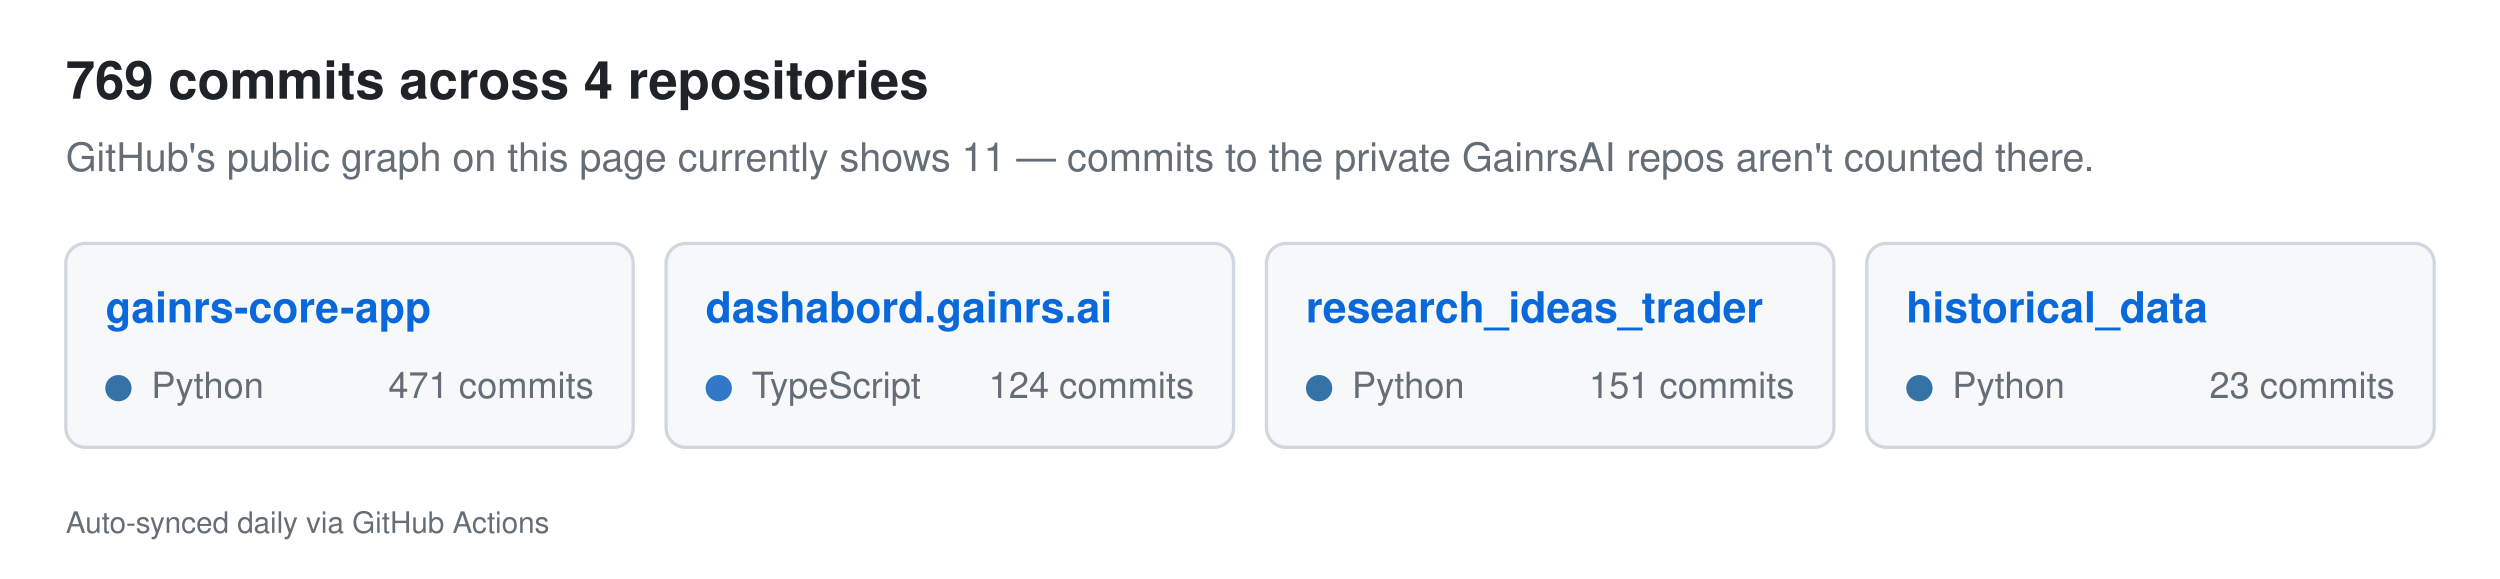
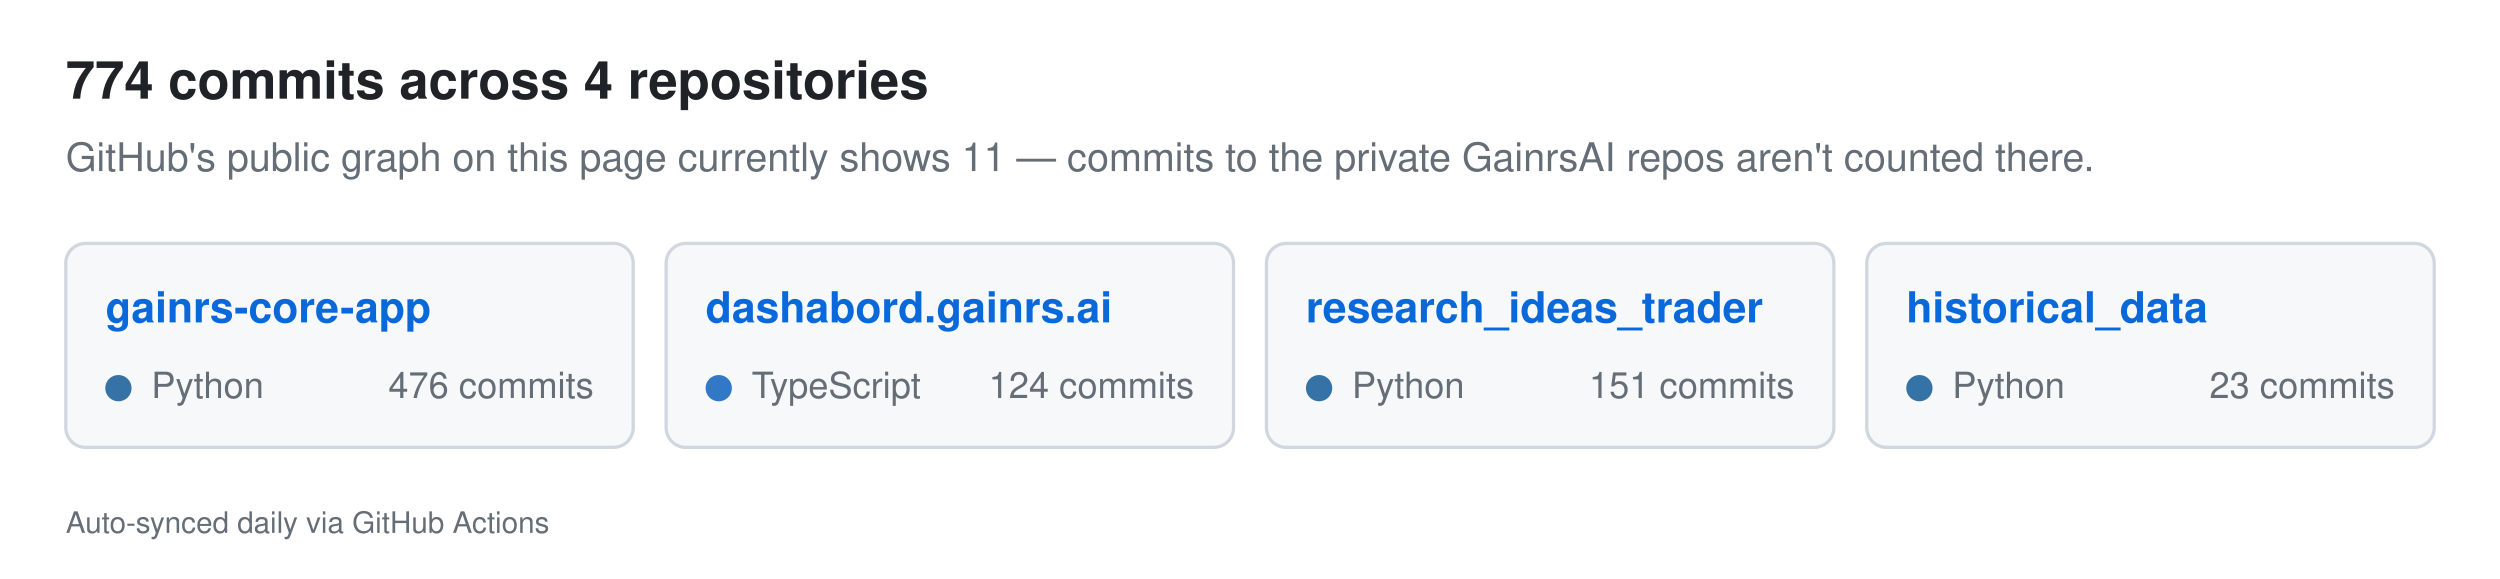
- <svg xmlns="http://www.w3.org/2000/svg" width="760" height="176" viewBox="0 0 760 176" font-family="-apple-system, BlinkMacSystemFont, 'Segoe UI', Helvetica, Arial, sans-serif" role="img" aria-label="769 commits across 4 repositories">
+ <svg xmlns="http://www.w3.org/2000/svg" width="760" height="176" viewBox="0 0 760 176" font-family="-apple-system, BlinkMacSystemFont, 'Segoe UI', Helvetica, Arial, sans-serif" role="img" aria-label="774 commits across 4 repositories">
  <rect width="760" height="176" fill="#ffffff" />
-   <text x="20" y="30" font-size="16" font-weight="600" fill="#1f2328">769 commits across 4 repositories</text>
+   <text x="20" y="30" font-size="16" font-weight="600" fill="#1f2328">774 commits across 4 repositories</text>
  <text x="20" y="52" font-size="12" fill="#656d76">GitHub's public graph on this page currently shows 11 — commits to the private GainrsAI repos aren't counted there.</text>
  <rect x="20.0" y="74" width="172.5" height="62" rx="6" fill="#f6f8fa" stroke="#d0d7de" />
  <text x="32.0" y="98" font-size="13" font-weight="600" fill="#0969da">gainrs-core-app</text>
  <circle cx="36.0" cy="118" r="4" fill="#3572A5" />
  <text x="46.0" y="121" font-size="11" fill="#656d76">Python</text>
-   <text x="180.5" y="121" font-size="11" fill="#656d76" text-anchor="end">471 commits</text>
+   <text x="180.5" y="121" font-size="11" fill="#656d76" text-anchor="end">476 commits</text>
  <rect x="202.5" y="74" width="172.5" height="62" rx="6" fill="#f6f8fa" stroke="#d0d7de" />
  <text x="214.5" y="98" font-size="13" font-weight="600" fill="#0969da">dashabord.gainrs.ai</text>
  <circle cx="218.5" cy="118" r="4" fill="#3178c6" />
  <text x="228.5" y="121" font-size="11" fill="#656d76">TypeScript</text>
  <text x="363.0" y="121" font-size="11" fill="#656d76" text-anchor="end">124 commits</text>
  <rect x="385.0" y="74" width="172.5" height="62" rx="6" fill="#f6f8fa" stroke="#d0d7de" />
  <text x="397.0" y="98" font-size="13" font-weight="600" fill="#0969da">research_ideas_trader</text>
  <circle cx="401.0" cy="118" r="4" fill="#3572A5" />
  <text x="411.0" y="121" font-size="11" fill="#656d76">Python</text>
  <text x="545.5" y="121" font-size="11" fill="#656d76" text-anchor="end">151 commits</text>
  <rect x="567.5" y="74" width="172.5" height="62" rx="6" fill="#f6f8fa" stroke="#d0d7de" />
  <text x="579.5" y="98" font-size="13" font-weight="600" fill="#0969da">historical_data</text>
  <circle cx="583.5" cy="118" r="4" fill="#3572A5" />
  <text x="593.5" y="121" font-size="11" fill="#656d76">Python</text>
  <text x="728.0" y="121" font-size="11" fill="#656d76" text-anchor="end">23 commits</text>
  <text x="20" y="162" font-size="9" fill="#656d76">Auto-synced daily via GitHub Actions</text>
</svg>
